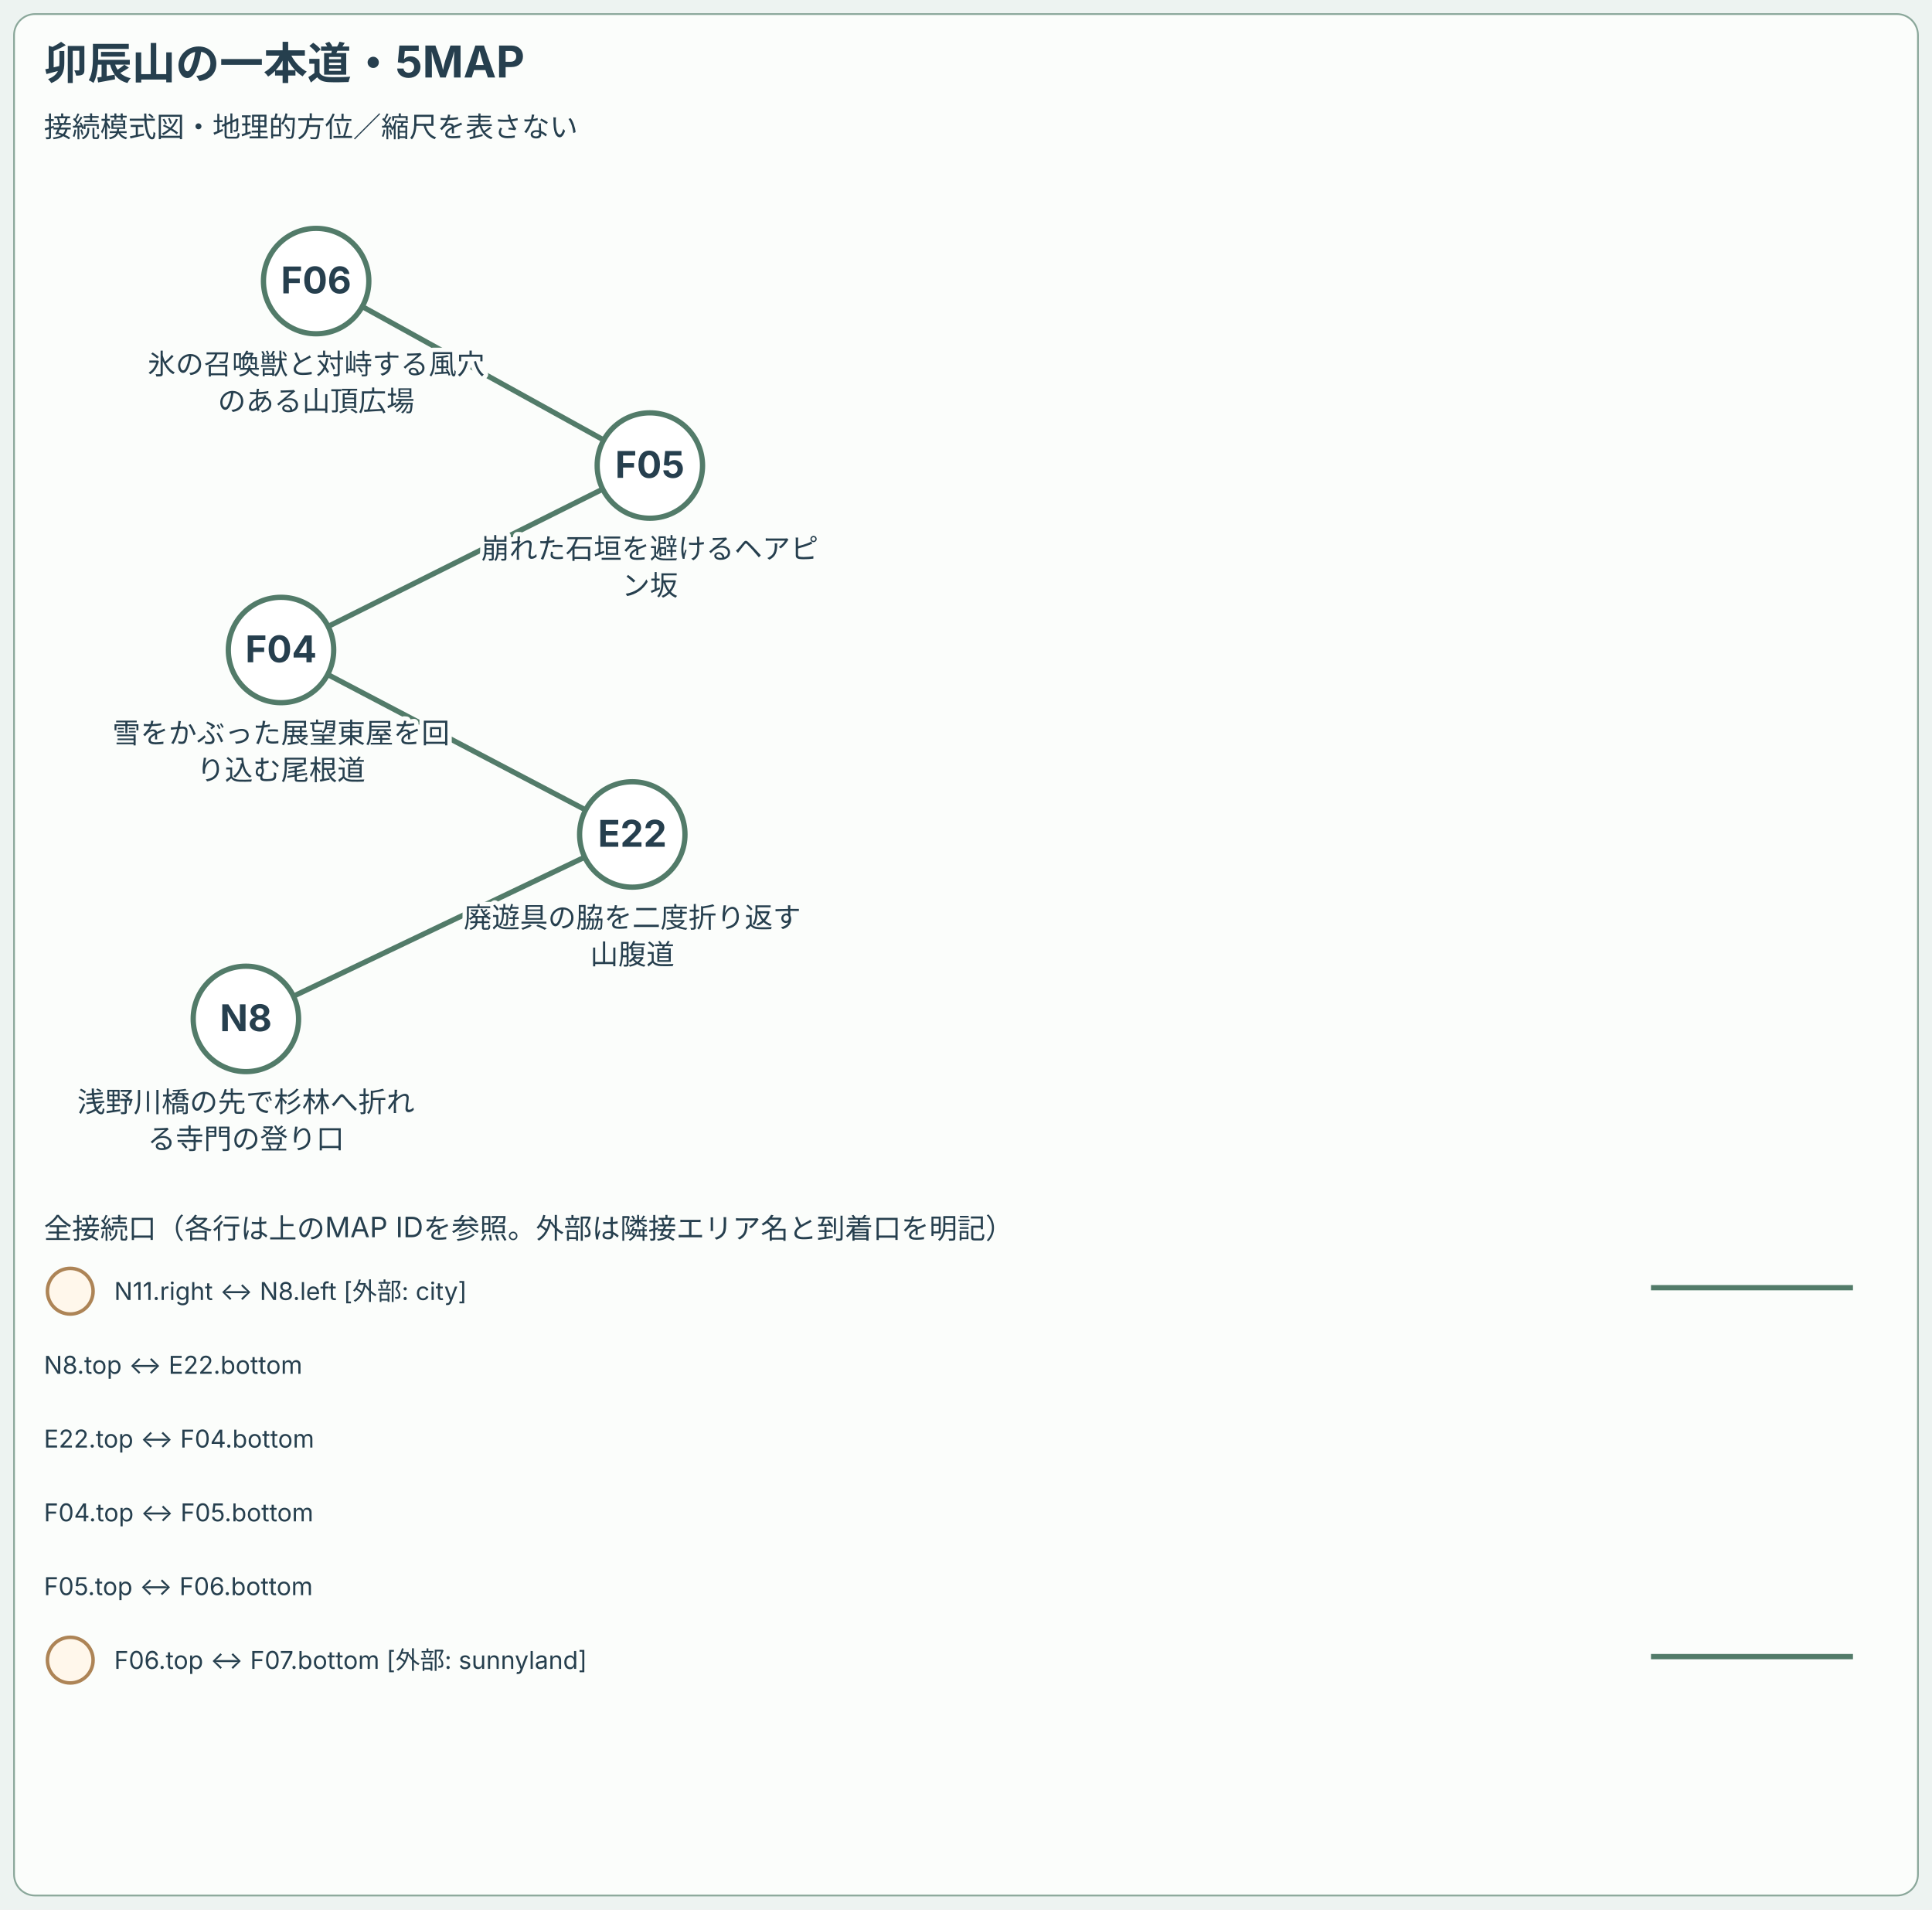
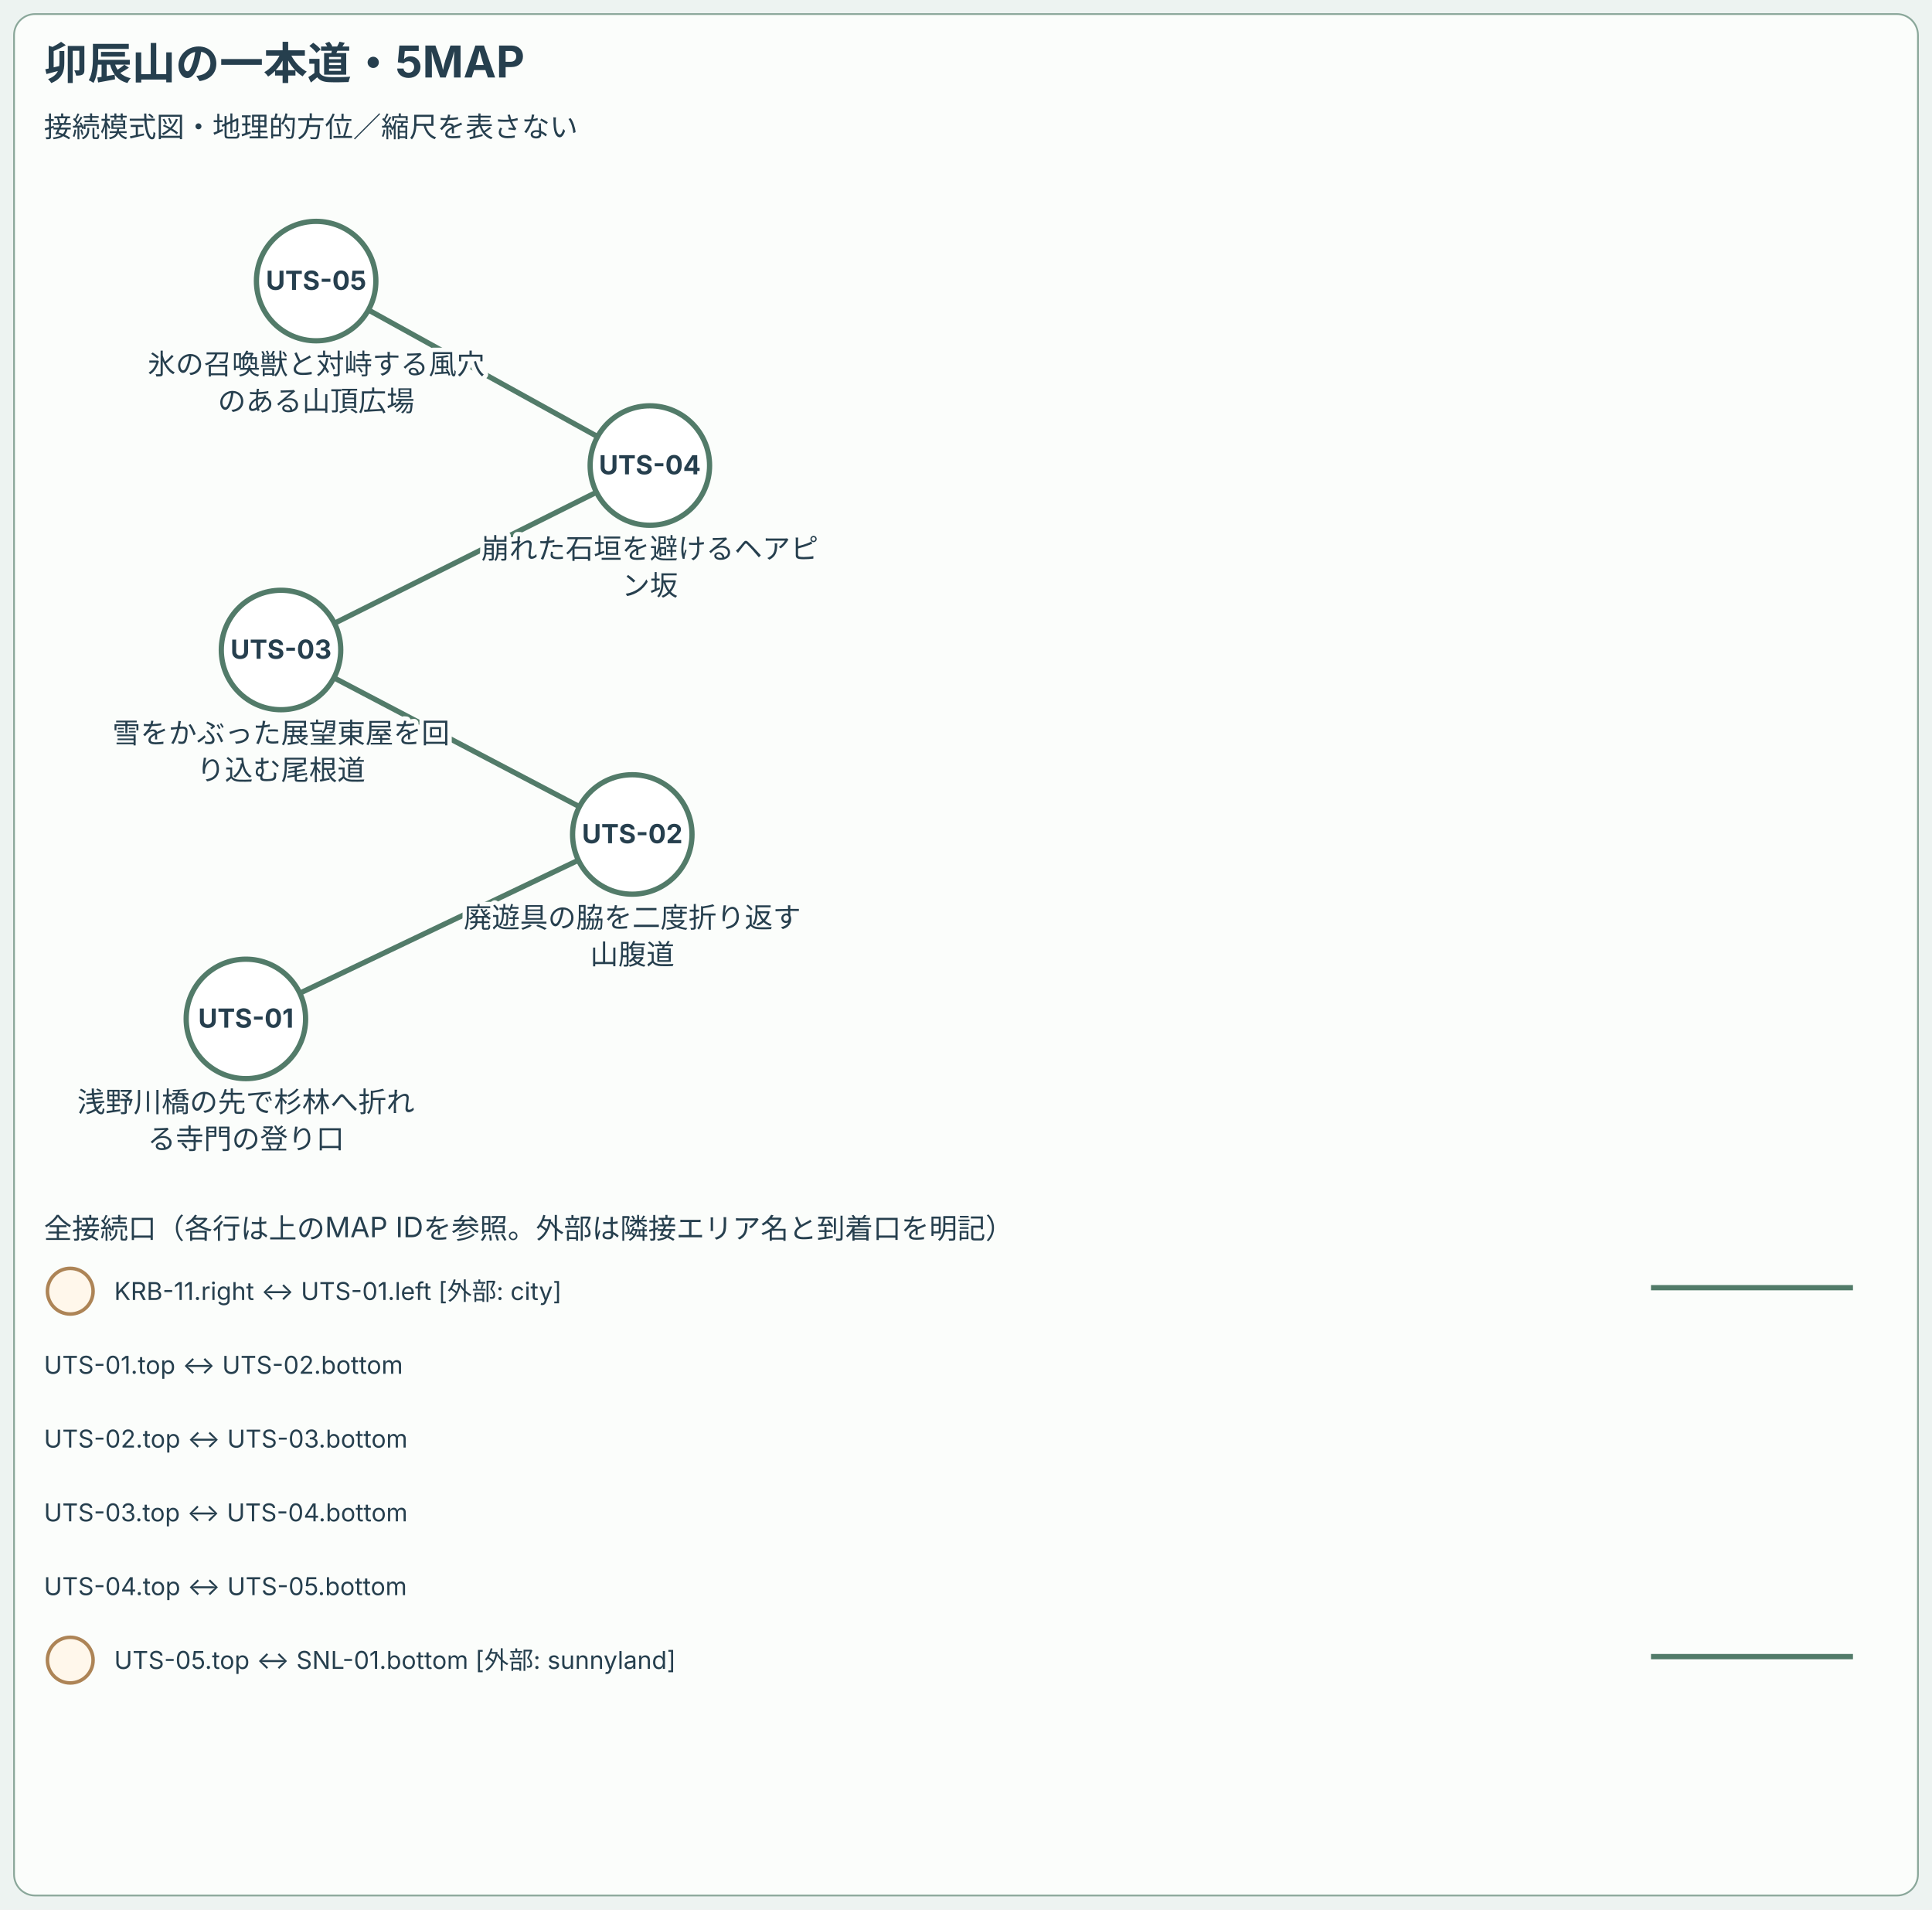
<svg xmlns="http://www.w3.org/2000/svg" width="1100" height="1087" viewBox="0 0 1100 1087" role="img">
  <defs>
    <marker id="directed-arrow" markerWidth="9" markerHeight="9" refX="8" refY="4" orient="auto">
      <path d="M0 0 L8 4 L0 8 Z" fill="#8b4c83" />
    </marker>
  </defs>
-   <style>text{font-family:-apple-system,BlinkMacSystemFont,"Hiragino Sans",sans-serif;fill:#263f4e}.node{fill:#fff;stroke:#527b69;stroke-width:3}.ref{fill:#fff7eb;stroke:#ad8456;stroke-width:2}.edge{fill:none;stroke:#527b69;stroke-width:3}.door{fill:none;stroke:#a16b42;stroke-width:3;stroke-dasharray:8 5}.event{fill:none;stroke:#ac4871;stroke-width:4;stroke-dasharray:6 5}.oneway{fill:none;stroke:#5262a8;stroke-width:4}.id{font-size:21px;font-weight:bold;text-anchor:middle}.label{font-size:16px;text-anchor:middle;paint-order:stroke;stroke:#fbfdfb;stroke-width:5;stroke-linejoin:round}.note{font-size:16px}.small{font-size:14px}.heading{font-size:25px;font-weight:bold}</style>
+   <style>text{font-family:-apple-system,BlinkMacSystemFont,"Hiragino Sans",sans-serif;fill:#263f4e}.node{fill:#fff;stroke:#527b69;stroke-width:3}.ref{fill:#fff7eb;stroke:#ad8456;stroke-width:2}.edge{fill:none;stroke:#527b69;stroke-width:3}.door{fill:none;stroke:#a16b42;stroke-width:3;stroke-dasharray:8 5}.event{fill:none;stroke:#ac4871;stroke-width:4;stroke-dasharray:6 5}.oneway{fill:none;stroke:#5262a8;stroke-width:4}.id{font-size:15px;font-weight:bold;text-anchor:middle}.label{font-size:16px;text-anchor:middle;paint-order:stroke;stroke:#fbfdfb;stroke-width:5;stroke-linejoin:round}.note{font-size:16px}.small{font-size:14px}.heading{font-size:25px;font-weight:bold}</style>
  <rect width="1100" height="1087" fill="#edf3f1" />
  <g data-area="mountain">
    <rect x="8" y="8" width="1084" height="1071" rx="12" fill="#fbfdfb" stroke="#8aa79a" />
    <text x="25" y="45" class="heading">卯辰山の一本道・5MAP</text>
    <text x="25" y="78" class="note">接続模式図・地理的方位／縮尺を表さない</text>
-     <path class="edge" data-edge-id="N8.top&gt;E22.bottom:edge" data-kind="edge" data-from="N8" data-to="E22" data-from-port="top" data-to-port="bottom" d="M140 580 L360 475" />
-     <path class="edge" data-edge-id="E22.top&gt;F04.bottom:edge" data-kind="edge" data-from="E22" data-to="F04" data-from-port="top" data-to-port="bottom" d="M360 475 L160 370" />
-     <path class="edge" data-edge-id="F04.top&gt;F05.bottom:edge" data-kind="edge" data-from="F04" data-to="F05" data-from-port="top" data-to-port="bottom" d="M160 370 L370 265" />
-     <path class="edge" data-edge-id="F05.top&gt;F06.bottom:edge" data-kind="edge" data-from="F05" data-to="F06" data-from-port="top" data-to-port="bottom" d="M370 265 L180 160" />
-     <circle class="node" data-map="N8" cx="140" cy="580" r="30" />
-     <text class="id" x="140" y="587">N8</text>
+     <path class="edge" data-edge-id="UTS-01.top&gt;UTS-02.bottom:edge" data-kind="edge" data-from="UTS-01" data-to="UTS-02" data-from-port="top" data-to-port="bottom" d="M140 580 L360 475" />
+     <path class="edge" data-edge-id="UTS-02.top&gt;UTS-03.bottom:edge" data-kind="edge" data-from="UTS-02" data-to="UTS-03" data-from-port="top" data-to-port="bottom" d="M360 475 L160 370" />
+     <path class="edge" data-edge-id="UTS-03.top&gt;UTS-04.bottom:edge" data-kind="edge" data-from="UTS-03" data-to="UTS-04" data-from-port="top" data-to-port="bottom" d="M160 370 L370 265" />
+     <path class="edge" data-edge-id="UTS-04.top&gt;UTS-05.bottom:edge" data-kind="edge" data-from="UTS-04" data-to="UTS-05" data-from-port="top" data-to-port="bottom" d="M370 265 L180 160" />
+     <circle class="node" data-map="UTS-01" cx="140" cy="580" r="34" />
+     <text class="id" x="140" y="585">UTS-01</text>
    <text x="140" y="633" class="label">浅野川橋の先で杉林へ折れ</text>
    <text x="140" y="654" class="label">る寺門の登り口</text>
-     <circle class="node" data-map="E22" cx="360" cy="475" r="30" />
-     <text class="id" x="360" y="482">E22</text>
+     <circle class="node" data-map="UTS-02" cx="360" cy="475" r="34" />
+     <text class="id" x="360" y="480">UTS-02</text>
    <text x="360" y="528" class="label">廃遊具の脇を二度折り返す</text>
    <text x="360" y="549" class="label">山腹道</text>
-     <circle class="node" data-map="F04" cx="160" cy="370" r="30" />
-     <text class="id" x="160" y="377">F04</text>
+     <circle class="node" data-map="UTS-03" cx="160" cy="370" r="34" />
+     <text class="id" x="160" y="375">UTS-03</text>
    <text x="160" y="423" class="label">雪をかぶった展望東屋を回</text>
    <text x="160" y="444" class="label">り込む尾根道</text>
-     <circle class="node" data-map="F05" cx="370" cy="265" r="30" />
-     <text class="id" x="370" y="272">F05</text>
+     <circle class="node" data-map="UTS-04" cx="370" cy="265" r="34" />
+     <text class="id" x="370" y="270">UTS-04</text>
    <text x="370" y="318" class="label">崩れた石垣を避けるヘアピ</text>
    <text x="370" y="339" class="label">ン坂</text>
-     <circle class="node" data-map="F06" cx="180" cy="160" r="30" />
-     <text class="id" x="180" y="167">F06</text>
+     <circle class="node" data-map="UTS-05" cx="180" cy="160" r="34" />
+     <text class="id" x="180" y="165">UTS-05</text>
    <text x="180" y="213" class="label">氷の召喚獣と対峙する風穴</text>
    <text x="180" y="234" class="label">のある山頂広場</text>
    <text x="25" y="705" class="note">全接続口（各行は上のMAP IDを参照。外部は隣接エリア名と到着口を明記）</text>
-     <circle class="ref" data-reference-map="N11" data-reference="N11" cx="40" cy="735" r="13" />
-     <text x="65" y="740" class="small">N11.right ↔ N8.left  [外部: city]</text>
-     <path class="edge" data-edge-id="N11.right&gt;N8.left:edge" data-kind="edge" data-from="N11" data-to="N8" data-from-port="right" data-to-port="left" d="M940 733 L1055 733" />
-     <text x="25" y="782" class="small">N8.top ↔ E22.bottom</text>
-     <text x="25" y="824" class="small">E22.top ↔ F04.bottom</text>
-     <text x="25" y="866" class="small">F04.top ↔ F05.bottom</text>
-     <text x="25" y="908" class="small">F05.top ↔ F06.bottom</text>
-     <circle class="ref" data-reference-map="F07" data-reference="F07" cx="40" cy="945" r="13" />
-     <text x="65" y="950" class="small">F06.top ↔ F07.bottom  [外部: sunnyland]</text>
-     <path class="edge" data-edge-id="F06.top&gt;F07.bottom:edge" data-kind="edge" data-from="F06" data-to="F07" data-from-port="top" data-to-port="bottom" d="M940 943 L1055 943" />
+     <circle class="ref" data-reference-map="KRB-11" data-reference="KRB-11" cx="40" cy="735" r="13" />
+     <text x="65" y="740" class="small">KRB-11.right ↔ UTS-01.left  [外部: city]</text>
+     <path class="edge" data-edge-id="KRB-11.right&gt;UTS-01.left:edge" data-kind="edge" data-from="KRB-11" data-to="UTS-01" data-from-port="right" data-to-port="left" d="M940 733 L1055 733" />
+     <text x="25" y="782" class="small">UTS-01.top ↔ UTS-02.bottom</text>
+     <text x="25" y="824" class="small">UTS-02.top ↔ UTS-03.bottom</text>
+     <text x="25" y="866" class="small">UTS-03.top ↔ UTS-04.bottom</text>
+     <text x="25" y="908" class="small">UTS-04.top ↔ UTS-05.bottom</text>
+     <circle class="ref" data-reference-map="SNL-01" data-reference="SNL-01" cx="40" cy="945" r="13" />
+     <text x="65" y="950" class="small">UTS-05.top ↔ SNL-01.bottom  [外部: sunnyland]</text>
+     <path class="edge" data-edge-id="UTS-05.top&gt;SNL-01.bottom:edge" data-kind="edge" data-from="UTS-05" data-to="SNL-01" data-from-port="top" data-to-port="bottom" d="M940 943 L1055 943" />
  </g>
</svg>
